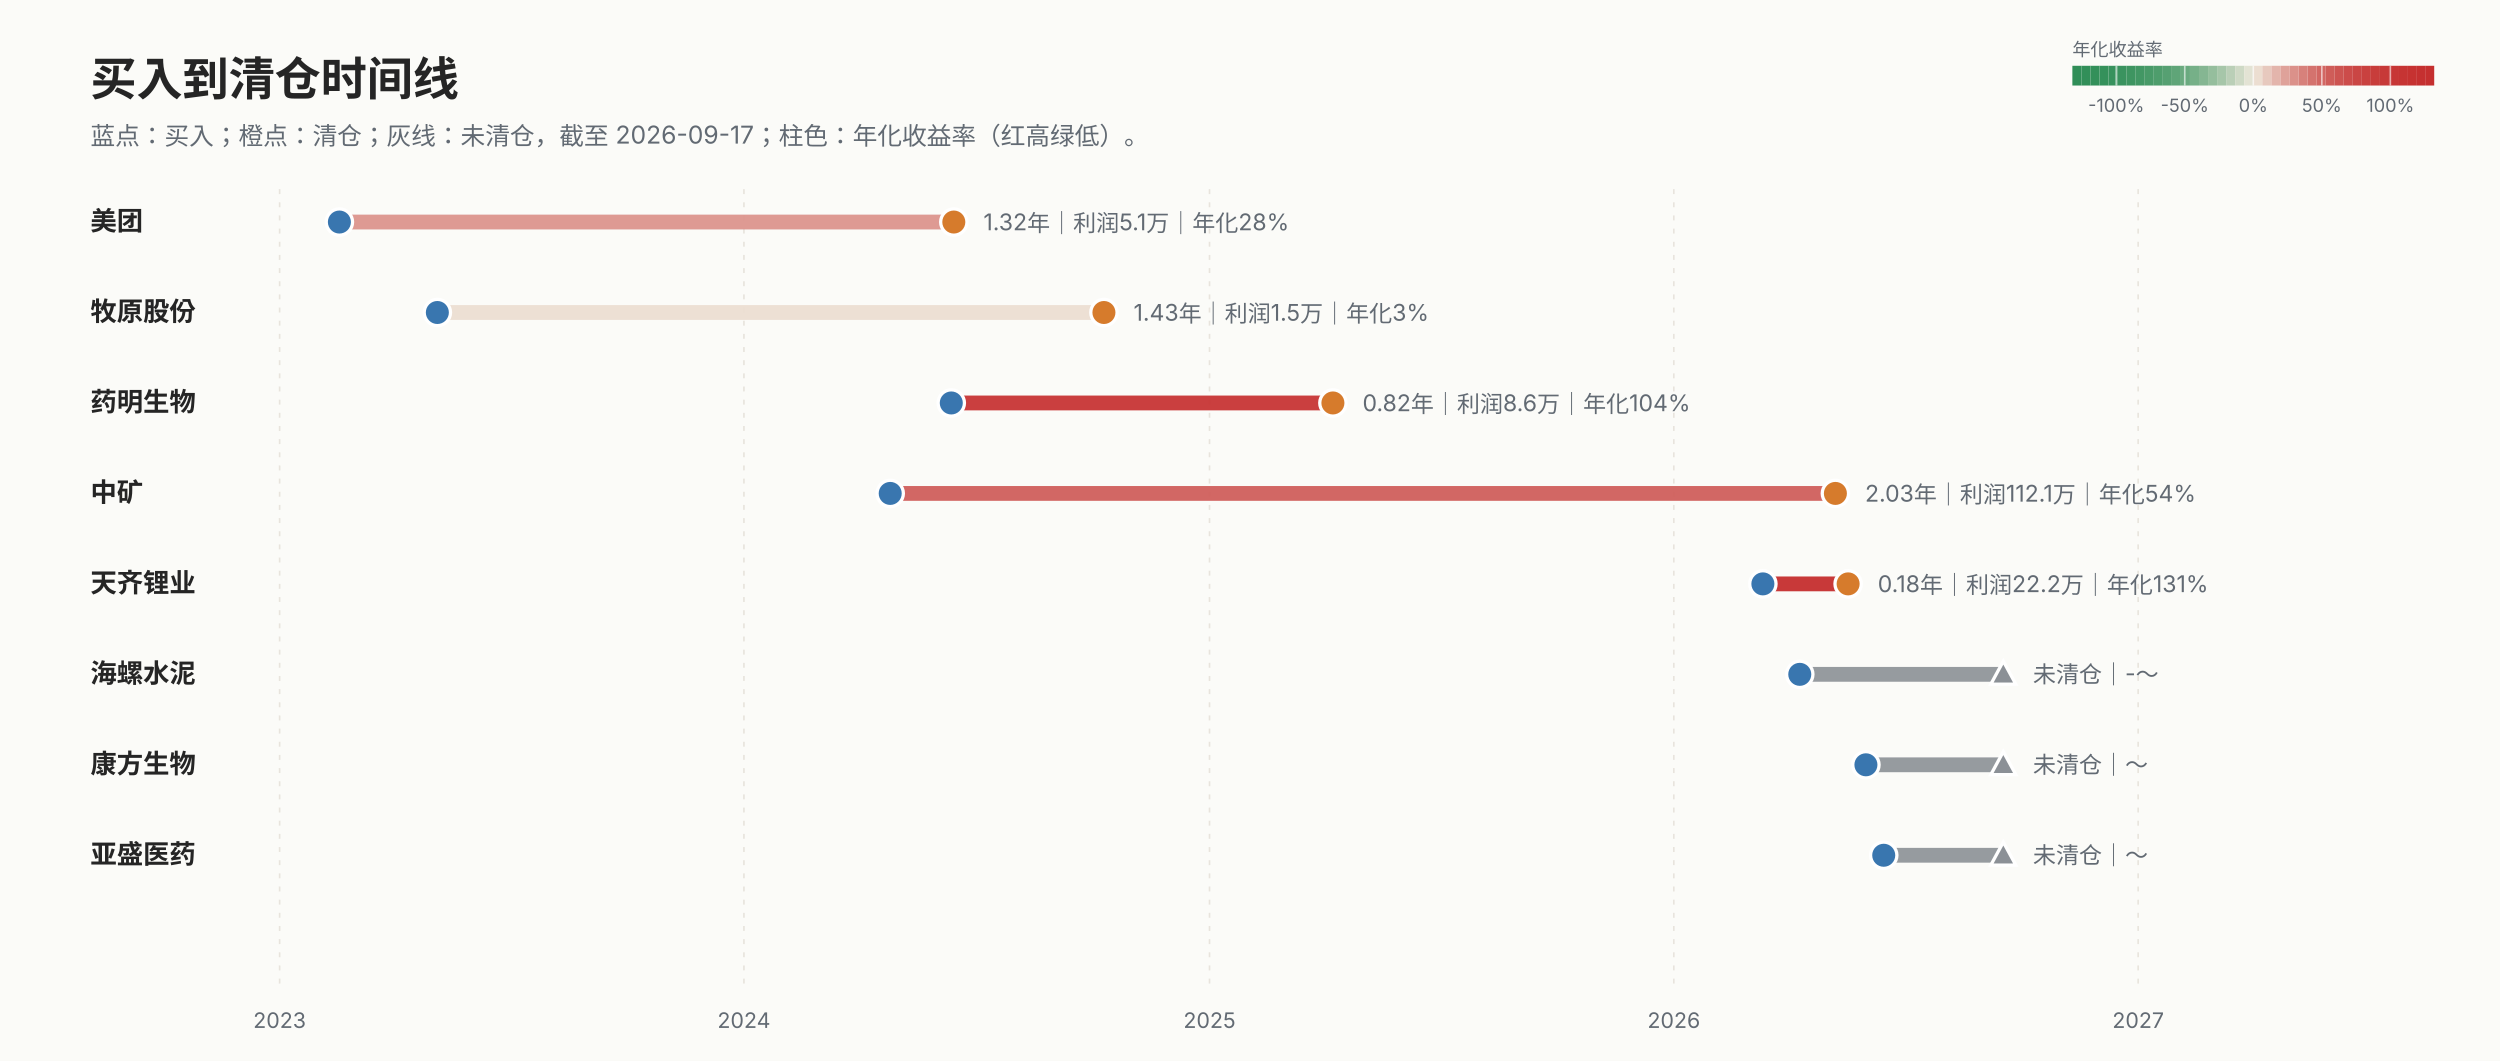
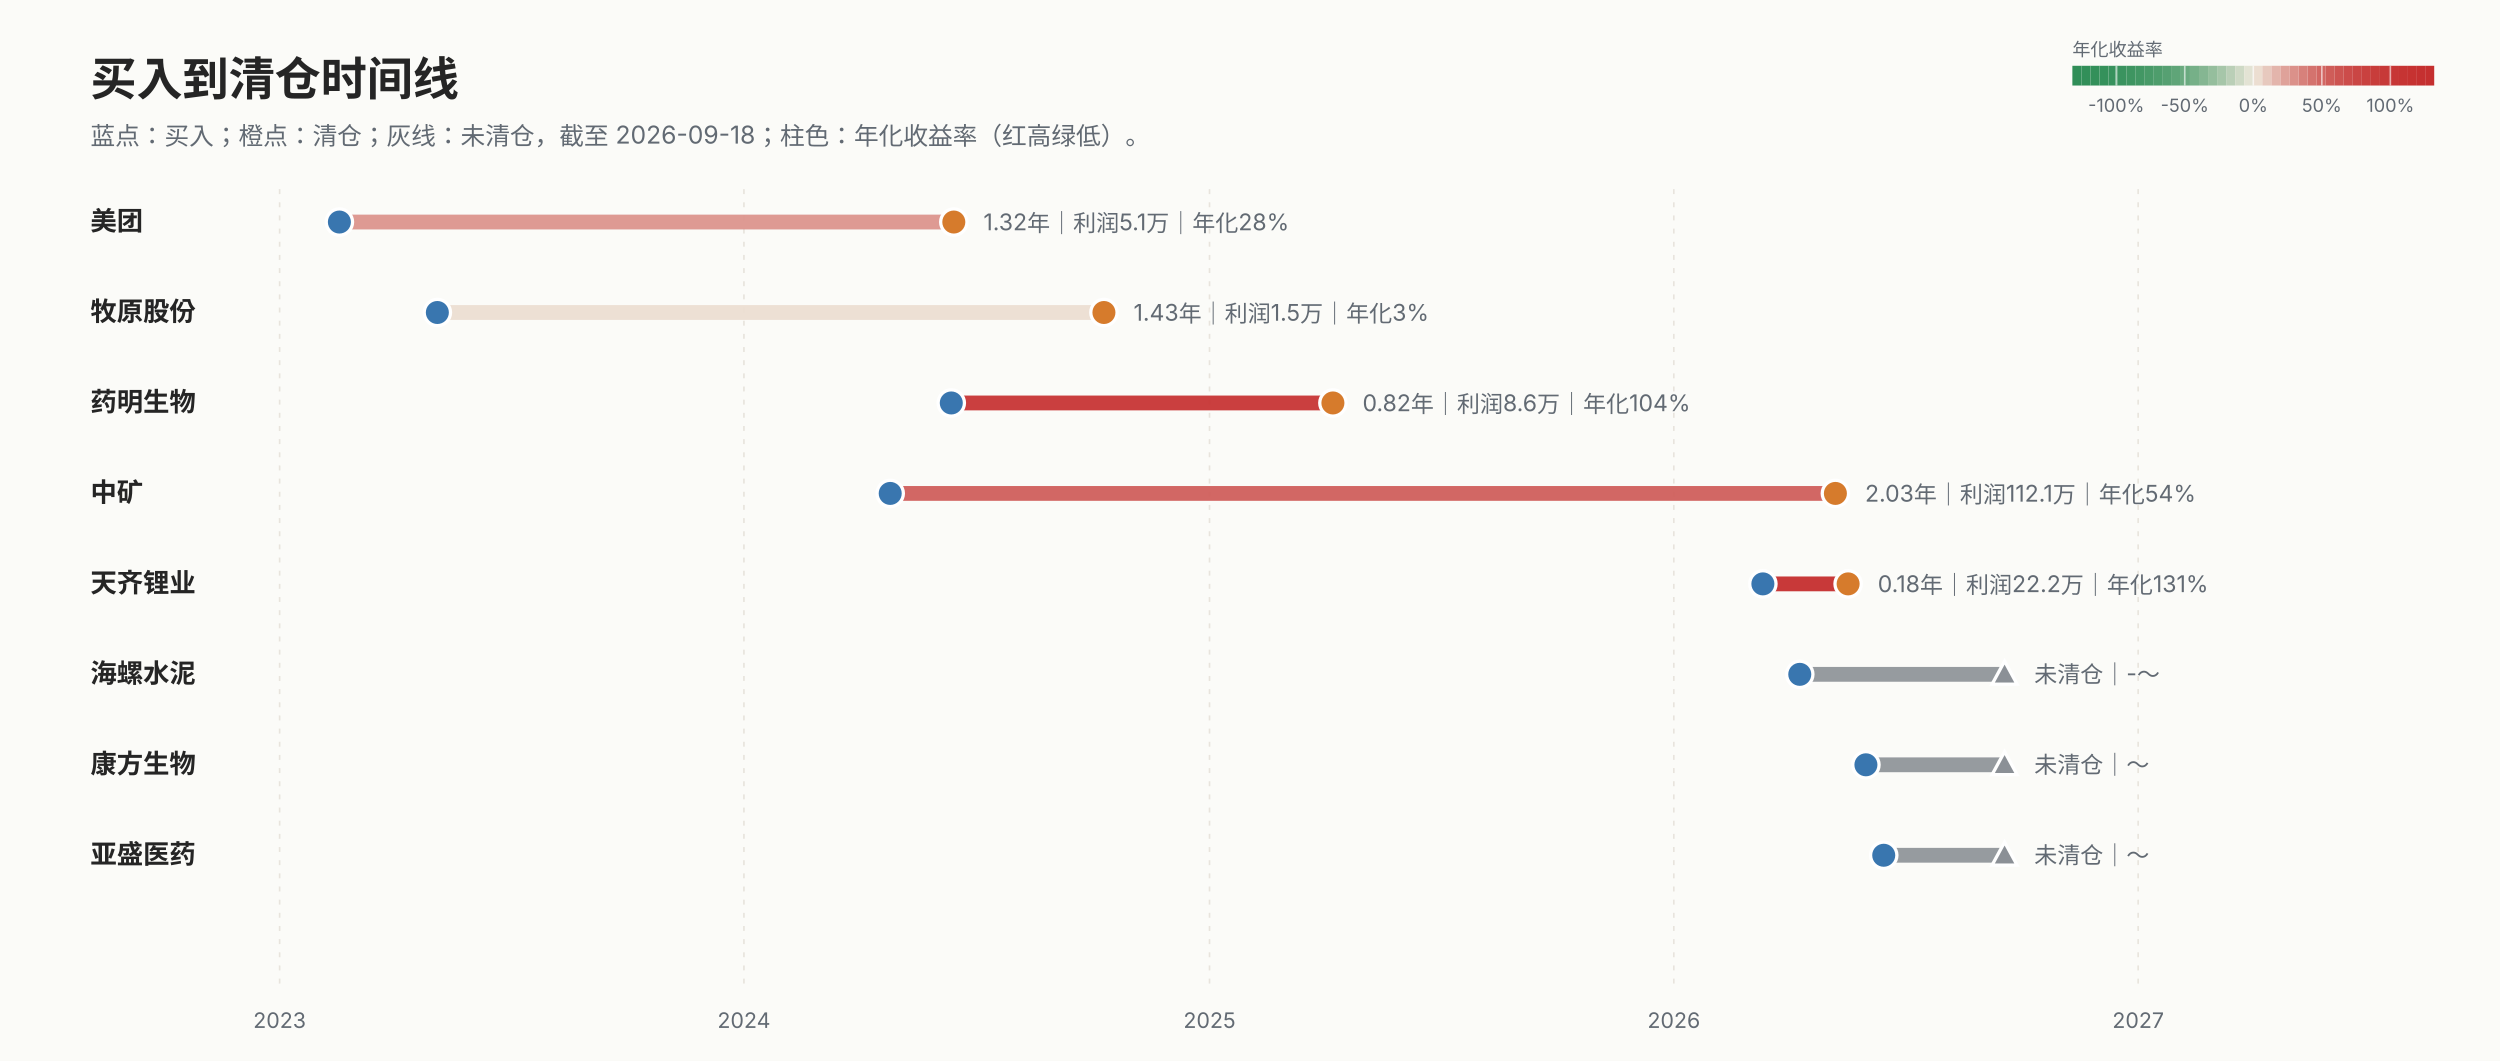
<svg xmlns="http://www.w3.org/2000/svg" width="1520" height="645" viewBox="0 0 1520 645" role="img" aria-label="买入到清仓时间线">
  <rect width="100%" height="100%" fill="#fbfbf8" />
  <style>text{font-family:"Inter","Noto Sans SC","PingFang SC","Microsoft YaHei",Arial,sans-serif;}</style>
  <text x="55" y="58" font-size="28" font-weight="700" fill="#252525">买入到清仓时间线</text>
  <g>
    <rect x="1260.00" y="40" width="5.50" height="12" fill="#308e58" />
    <rect x="1265.50" y="40" width="5.50" height="12" fill="#328f59" />
    <rect x="1271.00" y="40" width="5.50" height="12" fill="#33905a" />
    <rect x="1276.50" y="40" width="5.50" height="12" fill="#35915b" />
    <rect x="1282.00" y="40" width="5.50" height="12" fill="#37925d" />
    <rect x="1287.50" y="40" width="5.50" height="12" fill="#3a935f" />
    <rect x="1293.00" y="40" width="5.50" height="12" fill="#3e9561" />
    <rect x="1298.50" y="40" width="5.50" height="12" fill="#429764" />
    <rect x="1304.00" y="40" width="5.50" height="12" fill="#489a68" />
    <rect x="1309.50" y="40" width="5.50" height="12" fill="#4e9d6c" />
    <rect x="1315.00" y="40" width="5.50" height="12" fill="#56a072" />
    <rect x="1320.50" y="40" width="5.50" height="12" fill="#5fa578" />
    <rect x="1326.00" y="40" width="5.50" height="12" fill="#6aaa7f" />
    <rect x="1331.50" y="40" width="5.50" height="12" fill="#76b088" />
    <rect x="1337.00" y="40" width="5.50" height="12" fill="#85b692" />
    <rect x="1342.50" y="40" width="5.50" height="12" fill="#95be9d" />
    <rect x="1348.00" y="40" width="5.50" height="12" fill="#a6c6a9" />
    <rect x="1353.50" y="40" width="5.50" height="12" fill="#bacfb7" />
    <rect x="1359.00" y="40" width="5.50" height="12" fill="#ced9c5" />
    <rect x="1364.50" y="40" width="5.50" height="12" fill="#e3e3d4" />
    <rect x="1370.00" y="40" width="5.50" height="12" fill="#ecded1" />
    <rect x="1375.50" y="40" width="5.50" height="12" fill="#e7c9be" />
    <rect x="1381.00" y="40" width="5.50" height="12" fill="#e3b5ac" />
    <rect x="1386.50" y="40" width="5.50" height="12" fill="#dfa29a" />
    <rect x="1392.00" y="40" width="5.50" height="12" fill="#db918a" />
    <rect x="1397.50" y="40" width="5.50" height="12" fill="#d7817b" />
    <rect x="1403.00" y="40" width="5.50" height="12" fill="#d4736e" />
    <rect x="1408.50" y="40" width="5.50" height="12" fill="#d26763" />
    <rect x="1414.00" y="40" width="5.50" height="12" fill="#cf5d59" />
    <rect x="1419.50" y="40" width="5.50" height="12" fill="#cd5451" />
    <rect x="1425.00" y="40" width="5.50" height="12" fill="#cc4c4a" />
    <rect x="1430.50" y="40" width="5.50" height="12" fill="#ca4644" />
    <rect x="1436.00" y="40" width="5.50" height="12" fill="#c9413f" />
    <rect x="1441.50" y="40" width="5.50" height="12" fill="#c83d3b" />
    <rect x="1447.00" y="40" width="5.50" height="12" fill="#c73938" />
    <rect x="1452.50" y="40" width="5.50" height="12" fill="#c73635" />
    <rect x="1458.00" y="40" width="5.50" height="12" fill="#c63433" />
    <rect x="1463.50" y="40" width="5.50" height="12" fill="#c63231" />
    <rect x="1469.00" y="40" width="5.50" height="12" fill="#c53030" />
    <rect x="1474.50" y="40" width="5.50" height="12" fill="#c52f2f" />
    <line x1="1286.67" y1="40" x2="1286.67" y2="52" stroke="#fff" stroke-width="1" opacity=".6" />
    <text x="1286.67" y="68" font-size="11" fill="#626a73" text-anchor="middle">-100%</text>
    <line x1="1328.33" y1="40" x2="1328.33" y2="52" stroke="#fff" stroke-width="1" opacity=".6" />
    <text x="1328.33" y="68" font-size="11" fill="#626a73" text-anchor="middle">-50%</text>
    <line x1="1370.00" y1="40" x2="1370.00" y2="52" stroke="#fff" stroke-width="1" opacity=".6" />
    <text x="1370.00" y="68" font-size="11" fill="#626a73" text-anchor="middle">0%</text>
    <line x1="1411.67" y1="40" x2="1411.67" y2="52" stroke="#fff" stroke-width="1" opacity=".6" />
    <text x="1411.67" y="68" font-size="11" fill="#626a73" text-anchor="middle">50%</text>
    <line x1="1453.33" y1="40" x2="1453.33" y2="52" stroke="#fff" stroke-width="1" opacity=".6" />
    <text x="1453.33" y="68" font-size="11" fill="#626a73" text-anchor="middle">100%</text>
    <text x="1260" y="34" font-size="11" fill="#626a73">年化收益率</text>
  </g>
-   <text x="55" y="88" font-size="15" fill="#626a73">蓝点：买入；橙点：清仓；灰线：未清仓，截至 2026-09-17；柱色：年化收益率（红高绿低）。</text>
+   <text x="55" y="88" font-size="15" fill="#626a73">蓝点：买入；橙点：清仓；灰线：未清仓，截至 2026-09-18；柱色：年化收益率（红高绿低）。</text>
  <line x1="170.00" y1="115" x2="170.00" y2="600" stroke="#ddd7ce" opacity=".65" stroke-dasharray="3 5" />
  <text x="170.00" y="625" font-size="13" fill="#626a73" text-anchor="middle">2023</text>
  <line x1="452.31" y1="115" x2="452.31" y2="600" stroke="#ddd7ce" opacity=".65" stroke-dasharray="3 5" />
  <text x="452.31" y="625" font-size="13" fill="#626a73" text-anchor="middle">2024</text>
  <line x1="735.39" y1="115" x2="735.39" y2="600" stroke="#ddd7ce" opacity=".65" stroke-dasharray="3 5" />
  <text x="735.39" y="625" font-size="13" fill="#626a73" text-anchor="middle">2025</text>
  <line x1="1017.69" y1="115" x2="1017.69" y2="600" stroke="#ddd7ce" opacity=".65" stroke-dasharray="3 5" />
  <text x="1017.69" y="625" font-size="13" fill="#626a73" text-anchor="middle">2026</text>
  <line x1="1300.00" y1="115" x2="1300.00" y2="600" stroke="#ddd7ce" opacity=".65" stroke-dasharray="3 5" />
  <text x="1300.00" y="625" font-size="13" fill="#626a73" text-anchor="middle">2027</text>
  <text x="55" y="140" font-size="16" font-weight="700" fill="#252525">美团</text>
  <line x1="206.35" y1="135" x2="579.92" y2="135" stroke="#dc958e" stroke-width="9" opacity=".95" />
  <circle cx="579.92" cy="135" r="8" fill="#d67b2c" stroke="#fff" stroke-width="2" />
  <circle cx="206.35" cy="135" r="8" fill="#3976af" stroke="#fff" stroke-width="2" />
  <text x="597.92" y="140" font-size="14" fill="#626a73">1.32年｜利润5.1万｜年化28%</text>
  <text x="55" y="195" font-size="16" font-weight="700" fill="#252525">牧原股份</text>
  <line x1="265.91" y1="190" x2="671.19" y2="190" stroke="#ecded2" stroke-width="9" opacity=".95" />
  <circle cx="671.19" cy="190" r="8" fill="#d67b2c" stroke="#fff" stroke-width="2" />
  <circle cx="265.91" cy="190" r="8" fill="#3976af" stroke="#fff" stroke-width="2" />
  <text x="689.19" y="195" font-size="14" fill="#626a73">1.43年｜利润1.5万｜年化3%</text>
  <text x="55" y="250" font-size="16" font-weight="700" fill="#252525">药明生物</text>
  <line x1="578.38" y1="245" x2="810.41" y2="245" stroke="#c73535" stroke-width="9" opacity=".95" />
  <circle cx="810.41" cy="245" r="8" fill="#d67b2c" stroke="#fff" stroke-width="2" />
  <circle cx="578.38" cy="245" r="8" fill="#3976af" stroke="#fff" stroke-width="2" />
  <text x="828.41" y="250" font-size="14" fill="#626a73">0.82年｜利润8.6万｜年化104%</text>
  <text x="55" y="305" font-size="16" font-weight="700" fill="#252525">中矿</text>
  <line x1="541.25" y1="300" x2="1115.92" y2="300" stroke="#d0605c" stroke-width="9" opacity=".95" />
  <circle cx="1115.92" cy="300" r="8" fill="#d67b2c" stroke="#fff" stroke-width="2" />
  <circle cx="541.25" cy="300" r="8" fill="#3976af" stroke="#fff" stroke-width="2" />
  <text x="1133.92" y="305" font-size="14" fill="#626a73">2.03年｜利润112.1万｜年化54%</text>
  <text x="55" y="360" font-size="16" font-weight="700" fill="#252525">天齐锂业</text>
  <line x1="1071.83" y1="355" x2="1123.66" y2="355" stroke="#c52f2f" stroke-width="9" opacity=".95" />
  <circle cx="1123.66" cy="355" r="8" fill="#d67b2c" stroke="#fff" stroke-width="2" />
  <circle cx="1071.83" cy="355" r="8" fill="#3976af" stroke="#fff" stroke-width="2" />
  <text x="1141.66" y="360" font-size="14" fill="#626a73">0.18年｜利润22.2万｜年化131%</text>
  <text x="55" y="415" font-size="16" font-weight="700" fill="#252525">海螺水泥</text>
-   <line x1="1094.26" y1="410" x2="1218.02" y2="410" stroke="#8b9096" stroke-width="9" opacity=".9" />
-   <polygon points="1218.02,402 1210.42,416 1225.62,416" fill="#8b9096" stroke="#fff" stroke-width="2" />
+   <line x1="1094.26" y1="410" x2="1218.79" y2="410" stroke="#8b9096" stroke-width="9" opacity=".9" />
+   <polygon points="1218.79,402 1211.19,416 1226.39,416" fill="#8b9096" stroke="#fff" stroke-width="2" />
  <circle cx="1094.26" cy="410" r="8" fill="#3976af" stroke="#fff" stroke-width="2" />
-   <text x="1236.02" y="415" font-size="14" fill="#626a73">未清仓｜-～</text>
+   <text x="1236.79" y="415" font-size="14" fill="#626a73">未清仓｜-～</text>
  <text x="55" y="470" font-size="16" font-weight="700" fill="#252525">康方生物</text>
-   <line x1="1134.48" y1="465" x2="1218.02" y2="465" stroke="#8b9096" stroke-width="9" opacity=".9" />
-   <polygon points="1218.02,457 1210.42,471 1225.62,471" fill="#8b9096" stroke="#fff" stroke-width="2" />
+   <line x1="1134.48" y1="465" x2="1218.79" y2="465" stroke="#8b9096" stroke-width="9" opacity=".9" />
+   <polygon points="1218.79,457 1211.19,471 1226.39,471" fill="#8b9096" stroke="#fff" stroke-width="2" />
  <circle cx="1134.48" cy="465" r="8" fill="#3976af" stroke="#fff" stroke-width="2" />
-   <text x="1236.02" y="470" font-size="14" fill="#626a73">未清仓｜～</text>
+   <text x="1236.79" y="470" font-size="14" fill="#626a73">未清仓｜～</text>
  <text x="55" y="525" font-size="16" font-weight="700" fill="#252525">亚盛医药</text>
-   <line x1="1145.31" y1="520" x2="1218.02" y2="520" stroke="#8b9096" stroke-width="9" opacity=".9" />
-   <polygon points="1218.02,512 1210.42,526 1225.62,526" fill="#8b9096" stroke="#fff" stroke-width="2" />
+   <line x1="1145.31" y1="520" x2="1218.79" y2="520" stroke="#8b9096" stroke-width="9" opacity=".9" />
+   <polygon points="1218.79,512 1211.19,526 1226.39,526" fill="#8b9096" stroke="#fff" stroke-width="2" />
  <circle cx="1145.31" cy="520" r="8" fill="#3976af" stroke="#fff" stroke-width="2" />
-   <text x="1236.02" y="525" font-size="14" fill="#626a73">未清仓｜～</text>
+   <text x="1236.79" y="525" font-size="14" fill="#626a73">未清仓｜～</text>
</svg>
